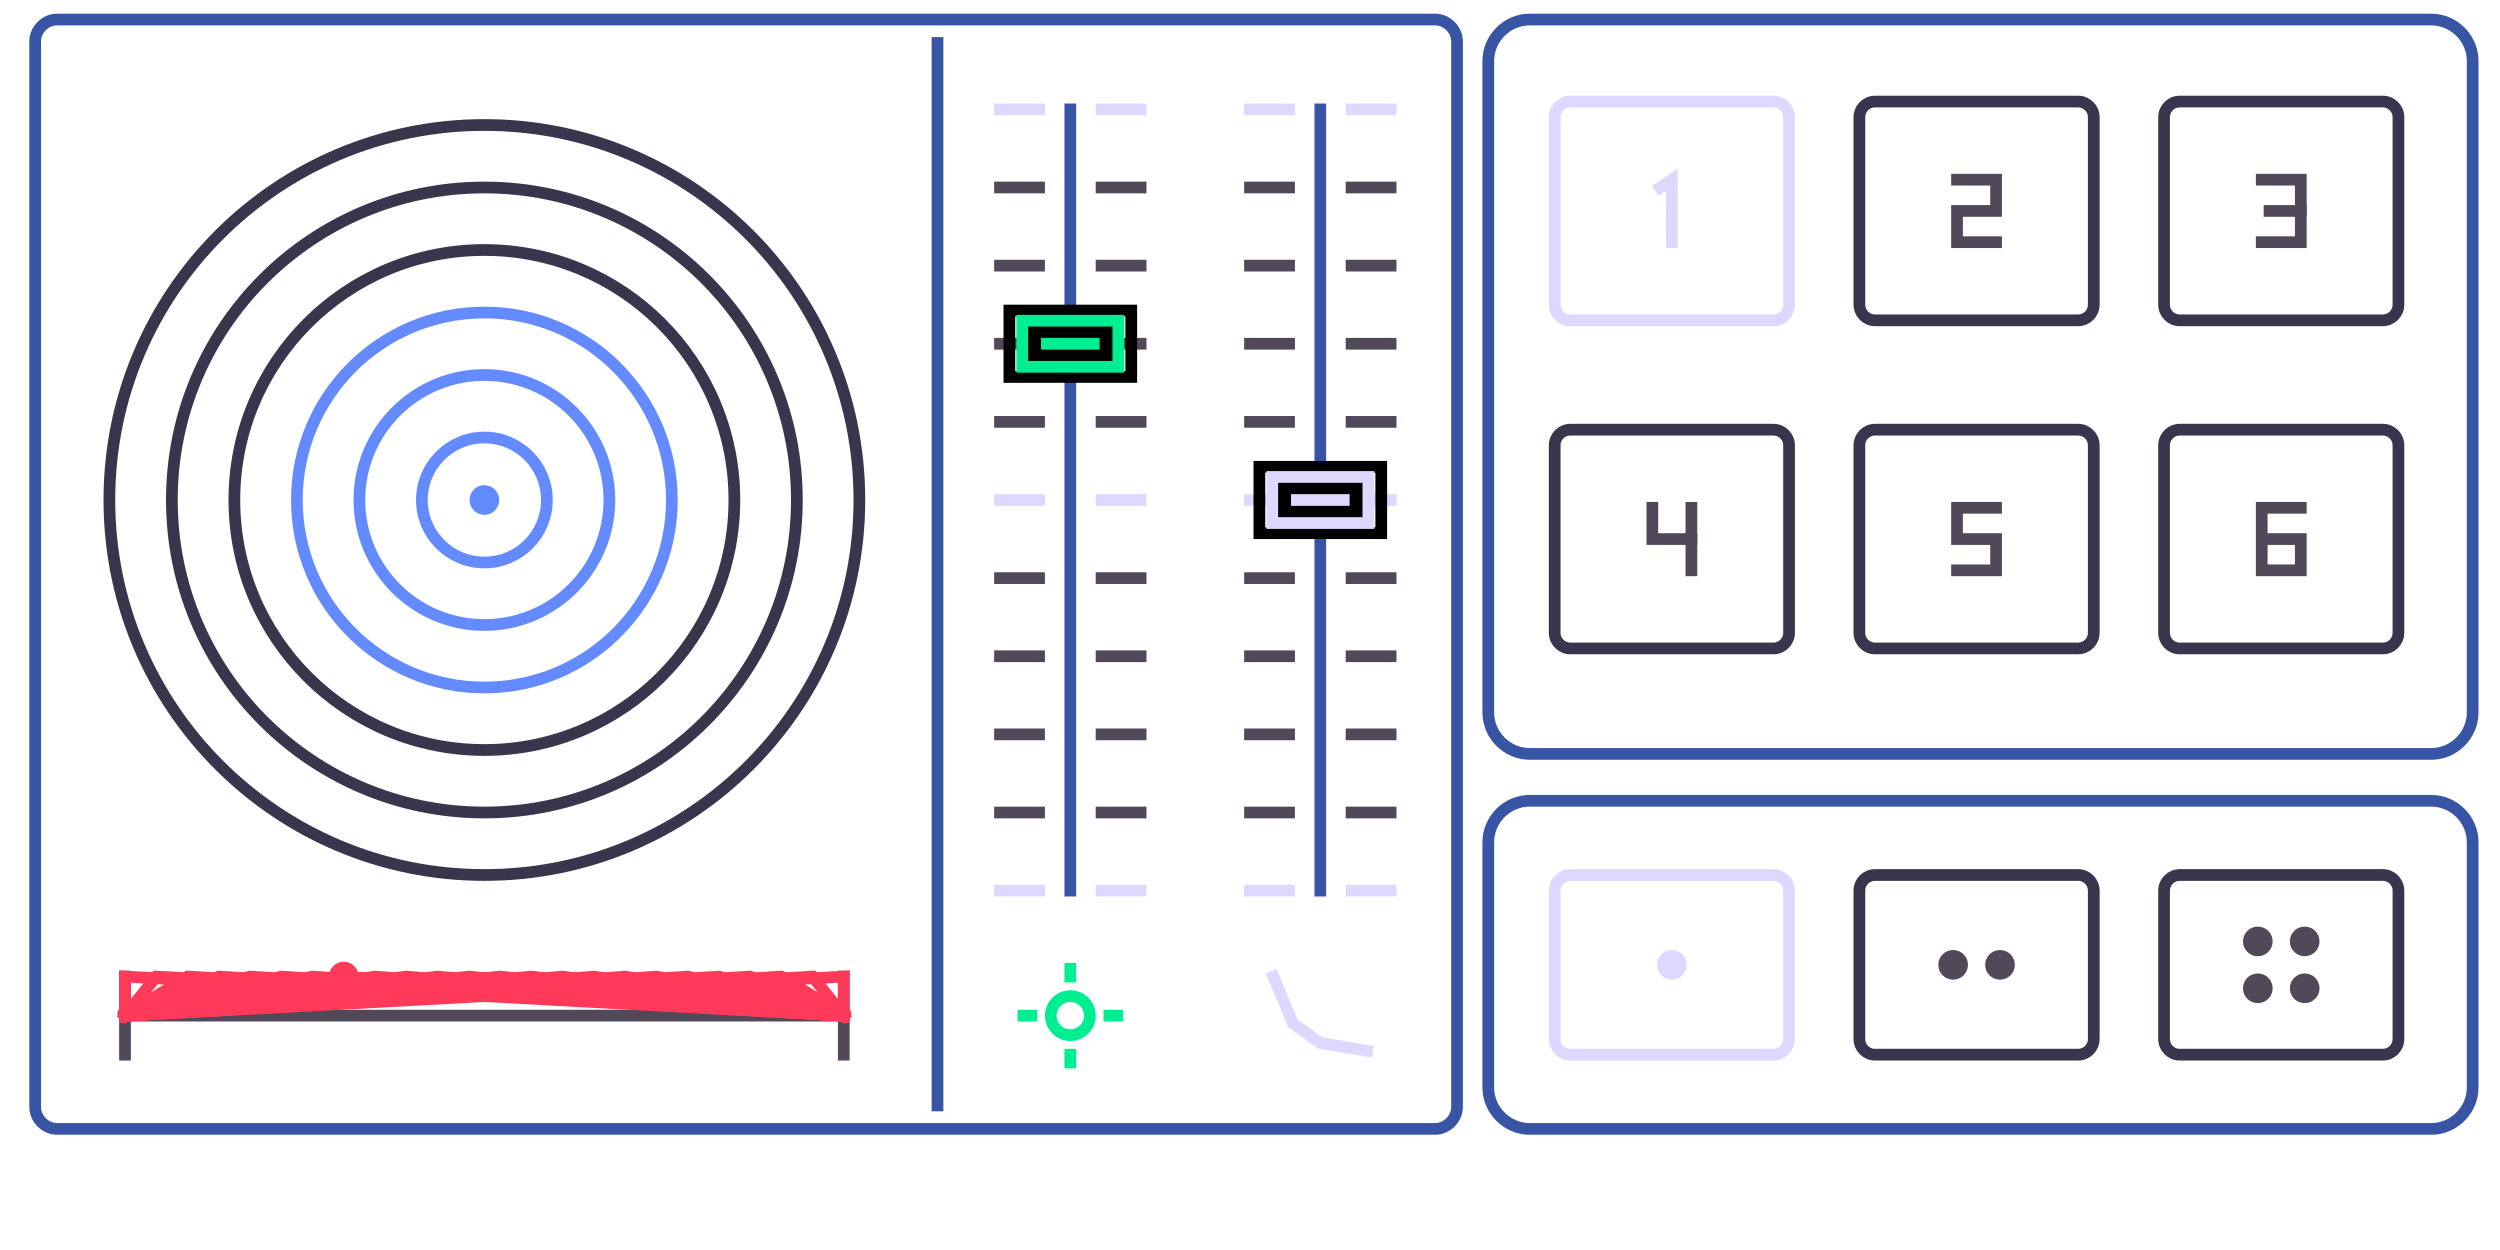
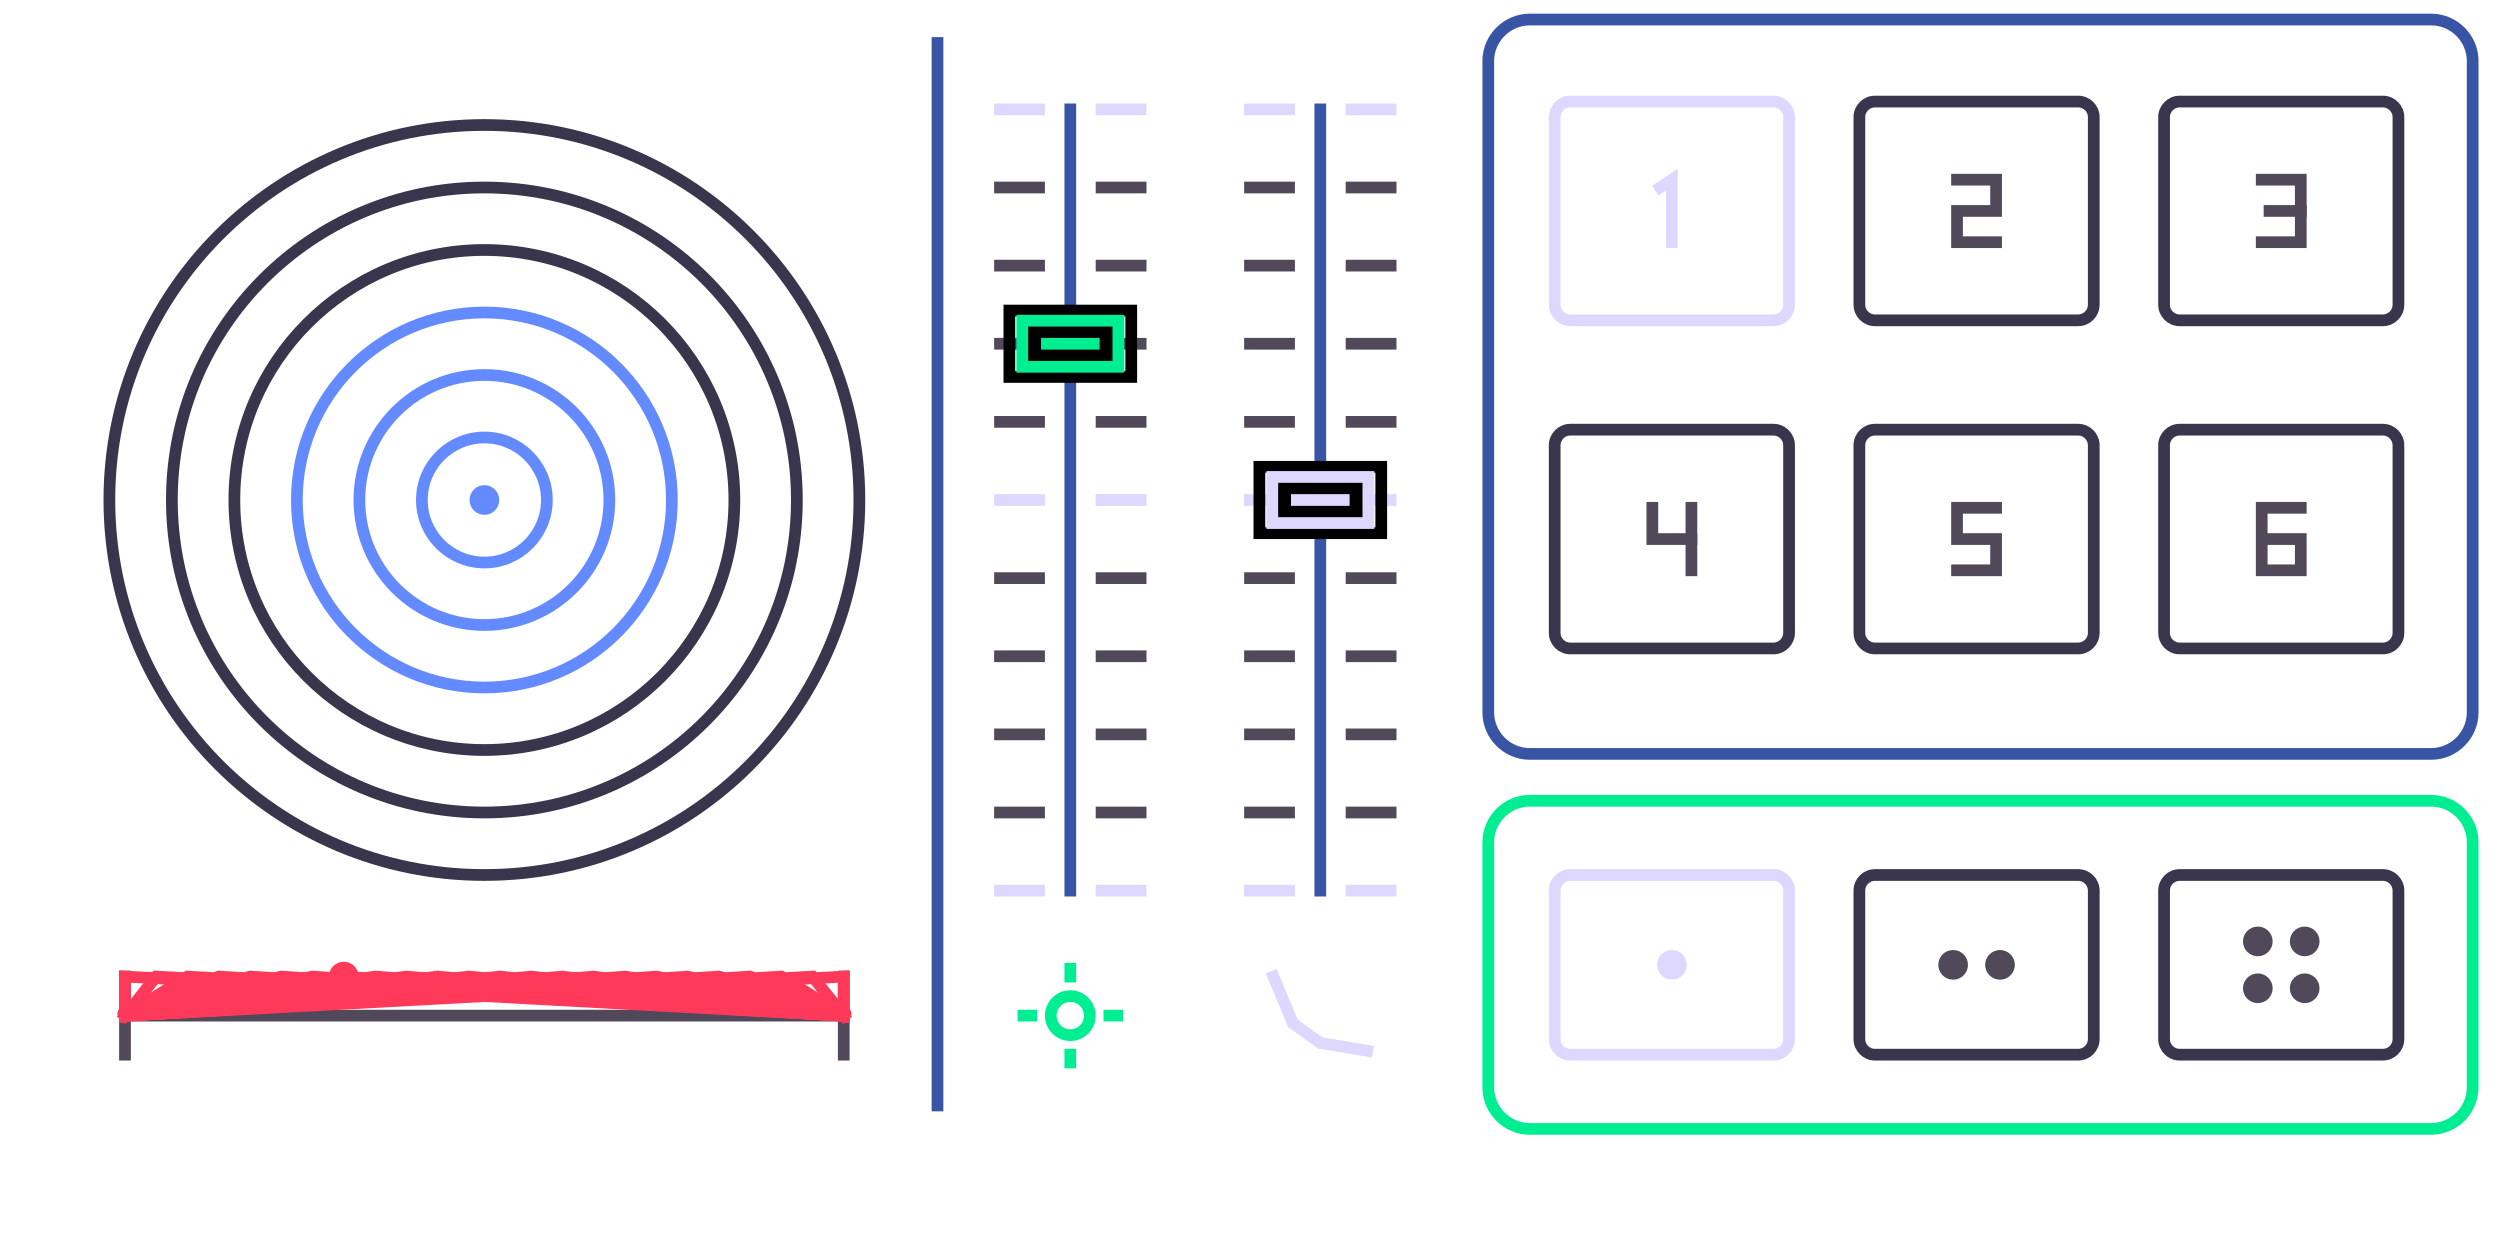
<svg xmlns="http://www.w3.org/2000/svg" version="1.1" id="Layer_1" x="0px" y="0px" width="320px" height="160px" viewBox="0 0 320 160" enable-background="new 0 0 320 160" xml:space="preserve">
  <g id="static">
-     <path fill="none" stroke="#3854A5" stroke-width="1.5" stroke-linecap="square" d="M7.3,2.5h176.4c1.5,0,2.8,1.3,2.8,2.8v136.4c0,1.5-1.3,2.8-2.8,2.8H7.3c-1.5,0-2.8-1.3-2.8-2.8V5.3C4.5,3.8,5.8,2.5,7.3,2.5z" />
    <line fill="none" stroke="#3854A5" stroke-width="1.5" stroke-linecap="square" x1="120" y1="5.5" x2="120" y2="141.5" />
    <path fill="none" stroke="#3854A5" stroke-width="1.5" stroke-linecap="square" d="M316.5,91.2c0,2.9-2.4,5.3-5.3,5.3H195.8c-2.9,0-5.3-2.4-5.3-5.3V7.8c0-2.9,2.4-5.3,5.3-5.3h115.4c2.9,0,5.3,2.4,5.3,5.3V91.2z" />
-     <path fill="none" stroke="#3854A5" stroke-width="1.5" stroke-linecap="square" d="M316.5,139.2c0,2.9-2.4,5.3-5.3,5.3H195.8c-2.9,0-5.3-2.4-5.3-5.3v-31.4c0-2.9,2.4-5.3,5.3-5.3h115.4c2.9,0,5.3,2.4,5.3,5.3V139.2z" />
+     <path fill="none" stroke="#00EE92" stroke-width="1.5" stroke-linecap="square" d="M316.5,139.2c0,2.9-2.4,5.3-5.3,5.3H195.8c-2.9,0-5.3-2.4-5.3-5.3v-31.4c0-2.9,2.4-5.3,5.3-5.3h115.4c2.9,0,5.3,2.4,5.3,5.3V139.2z" />
    <line fill="none" stroke="#514959" stroke-width="1.5" stroke-linecap="square" x1="16" y1="125" x2="16" y2="135" />
    <line fill="none" stroke="#514959" stroke-width="1.5" stroke-linecap="square" x1="108" y1="125" x2="108" y2="135" />
    <line fill="none" stroke="#DED7FF" stroke-width="1.5" stroke-linecap="square" x1="128" y1="14" x2="133" y2="14" />
    <line fill="none" stroke="#DED7FF" stroke-width="1.5" stroke-linecap="square" x1="141" y1="14" x2="146" y2="14" />
    <line fill="none" stroke="#514959" stroke-width="1.5" stroke-linecap="square" x1="128" y1="24" x2="133" y2="24" />
    <line fill="none" stroke="#514959" stroke-width="1.5" stroke-linecap="square" x1="141" y1="24" x2="146" y2="24" />
    <line fill="none" stroke="#514959" stroke-width="1.5" stroke-linecap="square" x1="128" y1="34" x2="133" y2="34" />
    <line fill="none" stroke="#514959" stroke-width="1.5" stroke-linecap="square" x1="141" y1="34" x2="146" y2="34" />
    <line fill="none" stroke="#514959" stroke-width="1.5" stroke-linecap="square" x1="128" y1="44" x2="133" y2="44" />
    <line fill="none" stroke="#514959" stroke-width="1.5" stroke-linecap="square" x1="141" y1="44" x2="146" y2="44" />
    <line fill="none" stroke="#514959" stroke-width="1.5" stroke-linecap="square" x1="128" y1="54" x2="133" y2="54" />
    <line fill="none" stroke="#514959" stroke-width="1.5" stroke-linecap="square" x1="141" y1="54" x2="146" y2="54" />
    <line fill="none" stroke="#DED7FF" stroke-width="1.5" stroke-linecap="square" x1="128" y1="64" x2="133" y2="64" />
    <line fill="none" stroke="#DED7FF" stroke-width="1.5" stroke-linecap="square" x1="141" y1="64" x2="146" y2="64" />
    <line fill="none" stroke="#514959" stroke-width="1.5" stroke-linecap="square" x1="128" y1="74" x2="133" y2="74" />
    <line fill="none" stroke="#514959" stroke-width="1.5" stroke-linecap="square" x1="141" y1="74" x2="146" y2="74" />
    <line fill="none" stroke="#514959" stroke-width="1.5" stroke-linecap="square" x1="128" y1="84" x2="133" y2="84" />
    <line fill="none" stroke="#514959" stroke-width="1.5" stroke-linecap="square" x1="141" y1="84" x2="146" y2="84" />
    <line fill="none" stroke="#514959" stroke-width="1.5" stroke-linecap="square" x1="128" y1="94" x2="133" y2="94" />
    <line fill="none" stroke="#514959" stroke-width="1.5" stroke-linecap="square" x1="141" y1="94" x2="146" y2="94" />
    <line fill="none" stroke="#514959" stroke-width="1.5" stroke-linecap="square" x1="128" y1="104" x2="133" y2="104" />
    <line fill="none" stroke="#514959" stroke-width="1.5" stroke-linecap="square" x1="141" y1="104" x2="146" y2="104" />
    <line fill="none" stroke="#DED7FF" stroke-width="1.5" stroke-linecap="square" x1="128" y1="114" x2="133" y2="114" />
    <line fill="none" stroke="#DED7FF" stroke-width="1.5" stroke-linecap="square" x1="141" y1="114" x2="146" y2="114" />
    <line fill="none" stroke="#3854A5" stroke-width="1.5" stroke-linecap="square" x1="137" y1="14" x2="137" y2="114" />
    <line fill="none" stroke="#DED7FF" stroke-width="1.5" stroke-linecap="square" x1="160" y1="14" x2="165" y2="14" />
    <line fill="none" stroke="#DED7FF" stroke-width="1.5" stroke-linecap="square" x1="173" y1="14" x2="178" y2="14" />
    <line fill="none" stroke="#514959" stroke-width="1.5" stroke-linecap="square" x1="160" y1="24" x2="165" y2="24" />
    <line fill="none" stroke="#514959" stroke-width="1.5" stroke-linecap="square" x1="173" y1="24" x2="178" y2="24" />
    <line fill="none" stroke="#514959" stroke-width="1.5" stroke-linecap="square" x1="160" y1="34" x2="165" y2="34" />
    <line fill="none" stroke="#514959" stroke-width="1.5" stroke-linecap="square" x1="173" y1="34" x2="178" y2="34" />
    <line fill="none" stroke="#514959" stroke-width="1.5" stroke-linecap="square" x1="160" y1="44" x2="165" y2="44" />
    <line fill="none" stroke="#514959" stroke-width="1.5" stroke-linecap="square" x1="173" y1="44" x2="178" y2="44" />
    <line fill="none" stroke="#514959" stroke-width="1.5" stroke-linecap="square" x1="160" y1="54" x2="165" y2="54" />
    <line fill="none" stroke="#514959" stroke-width="1.5" stroke-linecap="square" x1="173" y1="54" x2="178" y2="54" />
    <line fill="none" stroke="#DED7FF" stroke-width="1.5" stroke-linecap="square" x1="160" y1="64" x2="165" y2="64" />
    <line fill="none" stroke="#DED7FF" stroke-width="1.5" stroke-linecap="square" x1="173" y1="64" x2="178" y2="64" />
    <line fill="none" stroke="#514959" stroke-width="1.5" stroke-linecap="square" x1="160" y1="74" x2="165" y2="74" />
    <line fill="none" stroke="#514959" stroke-width="1.5" stroke-linecap="square" x1="173" y1="74" x2="178" y2="74" />
    <line fill="none" stroke="#514959" stroke-width="1.5" stroke-linecap="square" x1="160" y1="84" x2="165" y2="84" />
    <line fill="none" stroke="#514959" stroke-width="1.5" stroke-linecap="square" x1="173" y1="84" x2="178" y2="84" />
    <line fill="none" stroke="#514959" stroke-width="1.5" stroke-linecap="square" x1="160" y1="94" x2="165" y2="94" />
    <line fill="none" stroke="#514959" stroke-width="1.5" stroke-linecap="square" x1="173" y1="94" x2="178" y2="94" />
    <line fill="none" stroke="#514959" stroke-width="1.5" stroke-linecap="square" x1="160" y1="104" x2="165" y2="104" />
    <line fill="none" stroke="#514959" stroke-width="1.5" stroke-linecap="square" x1="173" y1="104" x2="178" y2="104" />
    <line fill="none" stroke="#DED7FF" stroke-width="1.5" stroke-linecap="square" x1="160" y1="114" x2="165" y2="114" />
    <line fill="none" stroke="#DED7FF" stroke-width="1.5" stroke-linecap="square" x1="173" y1="114" x2="178" y2="114" />
    <line fill="none" stroke="#3854A5" stroke-width="1.5" stroke-linecap="square" x1="169" y1="14" x2="169" y2="114" />
    <circle fill="none" stroke="#00EE92" stroke-width="1.5" stroke-linecap="square" cx="137" cy="130" r="2.5" />
    <line fill="none" stroke="#00EE92" stroke-width="1.5" stroke-linecap="square" x1="137" y1="124" x2="137" y2="125" />
    <line fill="none" stroke="#00EE92" stroke-width="1.5" stroke-linecap="square" x1="137" y1="135" x2="137" y2="136" />
    <line fill="none" stroke="#00EE92" stroke-width="1.5" stroke-linecap="square" x1="131" y1="130" x2="132" y2="130" />
    <line fill="none" stroke="#00EE92" stroke-width="1.5" stroke-linecap="square" x1="142" y1="130" x2="143" y2="130" />
    <polyline fill="none" stroke="#DED7FF" stroke-width="1.5" stroke-linecap="square" points="163,125 165.5,131 169,133.5 175,134.5" />
  </g>
  <g id="structure">
    <ellipse id="ring0" fill="none" stroke="#638BFF" stroke-width="1.5" stroke-linecap="square" cx="62" cy="64" rx="8" ry="8" />
    <ellipse id="ring1" fill="none" stroke="#638BFF" stroke-width="1.5" stroke-linecap="square" cx="62" cy="64" rx="16" ry="16" />
    <ellipse id="ring2" fill="none" stroke="#638BFF" stroke-width="1.5" stroke-linecap="square" cx="62" cy="64" rx="24" ry="24" />
    <ellipse id="ring3" fill="none" stroke="#38354D" stroke-width="1.5" stroke-linecap="square" cx="62" cy="64" rx="32" ry="32" />
    <ellipse id="ring4" fill="none" stroke="#38354D" stroke-width="1.5" stroke-linecap="square" cx="62" cy="64" rx="40" ry="40" />
    <ellipse id="ring5" fill="none" stroke="#38354D" stroke-width="1.5" stroke-linecap="square" cx="62" cy="64" rx="48" ry="48" />
    <circle id="core" fill="#638BFF" stroke="#638BFF" cx="62" cy="64" r="1.4" />
  </g>
  <line id="string" fill="none" stroke="#514959" stroke-width="1.5" stroke-linecap="square" x1="16" y1="130" x2="108" y2="130" />
  <g id="position">
    <g id="pluck">
      <polyline id="pluck0" fill="none" stroke="#FF395A" stroke-width="1.5" stroke-linecap="square" points="16,130 16,125 108,130" />
      <polyline id="pluck1" fill="none" stroke="#FF395A" stroke-width="1.5" stroke-linecap="square" points="16,130 20,125 108,130" />
      <polyline id="pluck2" fill="none" stroke="#FF395A" stroke-width="1.5" stroke-linecap="square" points="16,130 24,125 108,130" />
      <polyline id="pluck3" fill="none" stroke="#FF395A" stroke-width="1.5" stroke-linecap="square" points="16,130 28,125 108,130" />
      <polyline id="pluck4" fill="none" stroke="#FF395A" stroke-width="1.5" stroke-linecap="square" points="16,130 32,125 108,130" />
      <polyline id="pluck5" fill="none" stroke="#FF395A" stroke-width="1.5" stroke-linecap="square" points="16,130 36,125 108,130" />
      <polyline id="pluck6" fill="none" stroke="#FF395A" stroke-width="1.5" stroke-linecap="square" points="16,130 40,125 108,130" />
      <polyline id="pluck7" fill="none" stroke="#FF395A" stroke-width="1.5" stroke-linecap="square" points="16,130 44,125 108,130" />
      <polyline id="pluck8" fill="none" stroke="#FF395A" stroke-width="1.5" stroke-linecap="square" points="16,130 48,125 108,130" />
      <polyline id="pluck9" fill="none" stroke="#FF395A" stroke-width="1.5" stroke-linecap="square" points="16,130 52,125 108,130" />
      <polyline id="pluck10" fill="none" stroke="#FF395A" stroke-width="1.5" stroke-linecap="square" points="16,130 56,125 108,130" />
      <polyline id="pluck11" fill="none" stroke="#FF395A" stroke-width="1.5" stroke-linecap="square" points="16,130 60,125 108,130" />
      <polyline id="pluck12" fill="none" stroke="#FF395A" stroke-width="1.5" stroke-linecap="square" points="16,130 64,125 108,130" />
      <polyline id="pluck13" fill="none" stroke="#FF395A" stroke-width="1.5" stroke-linecap="square" points="16,130 68,125 108,130" />
      <polyline id="pluck14" fill="none" stroke="#FF395A" stroke-width="1.5" stroke-linecap="square" points="16,130 72,125 108,130" />
      <polyline id="pluck15" fill="none" stroke="#FF395A" stroke-width="1.5" stroke-linecap="square" points="16,130 76,125 108,130" />
      <polyline id="pluck16" fill="none" stroke="#FF395A" stroke-width="1.5" stroke-linecap="square" points="16,130 80,125 108,130" />
      <polyline id="pluck17" fill="none" stroke="#FF395A" stroke-width="1.5" stroke-linecap="square" points="16,130 84,125 108,130" />
      <polyline id="pluck18" fill="none" stroke="#FF395A" stroke-width="1.5" stroke-linecap="square" points="16,130 88,125 108,130" />
      <polyline id="pluck19" fill="none" stroke="#FF395A" stroke-width="1.5" stroke-linecap="square" points="16,130 92,125 108,130" />
      <polyline id="pluck20" fill="none" stroke="#FF395A" stroke-width="1.5" stroke-linecap="square" points="16,130 96,125 108,130" />
      <polyline id="pluck21" fill="none" stroke="#FF395A" stroke-width="1.5" stroke-linecap="square" points="16,130 100,125 108,130" />
      <polyline id="pluck22" fill="none" stroke="#FF395A" stroke-width="1.5" stroke-linecap="square" points="16,130 104,125 108,130" />
      <polyline id="pluck23" fill="none" stroke="#FF395A" stroke-width="1.5" stroke-linecap="square" points="16,130 108,125 108,130" />
    </g>
    <circle id="posdot" fill="#FF395A" stroke="#FF395A" cx="44" cy="125" r="1.4" />
  </g>
  <g id="brightness">
    <rect fill="none" stroke="#010101" stroke-width="1.5" stroke-linecap="square" x="129.2" y="39.75" width="15.6" height="8.5" />
    <rect fill="#010101" stroke="#00EE92" stroke-width="1.5" stroke-linecap="square" x="130.85" y="41.05" width="12.3" height="5.9" />
    <line fill="none" stroke="#00EE92" stroke-width="1.5" stroke-linecap="square" x1="134" y1="44" x2="140" y2="44" />
  </g>
  <g id="damping">
    <rect fill="none" stroke="#010101" stroke-width="1.5" stroke-linecap="square" x="161.2" y="59.75" width="15.6" height="8.5" />
    <rect fill="#010101" stroke="#DED7FF" stroke-width="1.5" stroke-linecap="square" x="162.85" y="61.05" width="12.3" height="5.9" />
    <line fill="none" stroke="#DED7FF" stroke-width="1.5" stroke-linecap="square" x1="166" y1="64" x2="172" y2="64" />
  </g>
  <g id="model0">
    <rect id="model0box" fill="none" stroke="#DED7FF" stroke-width="1.5" stroke-linecap="square" x="199" y="13" width="30" height="28" rx="2" ry="2" />
    <g id="model0num">
      <polyline fill="none" stroke="#DED7FF" stroke-width="1.5" stroke-linecap="square" points="212.5,24 214,23 214,31" />
    </g>
  </g>
  <g id="model1">
    <rect id="model1box" fill="none" stroke="#38354D" stroke-width="1.5" stroke-linecap="square" x="238" y="13" width="30" height="28" rx="2" ry="2" />
    <g id="model1num">
      <polyline fill="none" stroke="#514959" stroke-width="1.5" stroke-linecap="square" points="250.5,23 255.5,23 255.5,27 250.5,27 250.5,31 255.5,31" />
    </g>
  </g>
  <g id="model2">
    <rect id="model2box" fill="none" stroke="#38354D" stroke-width="1.5" stroke-linecap="square" x="277" y="13" width="30" height="28" rx="2" ry="2" />
    <g id="model2num">
      <polyline fill="none" stroke="#514959" stroke-width="1.5" stroke-linecap="square" points="289.5,23 294.5,23 294.5,31 289.5,31" />
      <line fill="none" stroke="#514959" stroke-width="1.5" stroke-linecap="square" x1="290.5" y1="27" x2="294.5" y2="27" />
    </g>
  </g>
  <g id="model3">
    <rect id="model3box" fill="none" stroke="#38354D" stroke-width="1.5" stroke-linecap="square" x="199" y="55" width="30" height="28" rx="2" ry="2" />
    <g id="model3num">
      <polyline fill="none" stroke="#514959" stroke-width="1.5" stroke-linecap="square" points="211.5,65 211.5,69 216.5,69" />
      <line fill="none" stroke="#514959" stroke-width="1.5" stroke-linecap="square" x1="216.5" y1="65" x2="216.5" y2="73" />
    </g>
  </g>
  <g id="model4">
    <rect id="model4box" fill="none" stroke="#38354D" stroke-width="1.5" stroke-linecap="square" x="238" y="55" width="30" height="28" rx="2" ry="2" />
    <g id="model4num">
      <polyline fill="none" stroke="#514959" stroke-width="1.5" stroke-linecap="square" points="255.5,65 250.5,65 250.5,69 255.5,69 255.5,73 250.5,73" />
    </g>
  </g>
  <g id="model5">
    <rect id="model5box" fill="none" stroke="#38354D" stroke-width="1.5" stroke-linecap="square" x="277" y="55" width="30" height="28" rx="2" ry="2" />
    <g id="model5num">
      <polyline fill="none" stroke="#514959" stroke-width="1.5" stroke-linecap="square" points="294.5,65 289.5,65 289.5,73 294.5,73 294.5,69 289.5,69" />
    </g>
  </g>
  <g id="poly0">
    <rect id="poly0box" fill="none" stroke="#DED7FF" stroke-width="1.5" stroke-linecap="square" x="199" y="112" width="30" height="23" rx="2" ry="2" />
    <g id="poly0dots">
      <circle fill="#DED7FF" stroke="#DED7FF" cx="214" cy="123.5" r="1.4" />
    </g>
  </g>
  <g id="poly1">
    <rect id="poly1box" fill="none" stroke="#38354D" stroke-width="1.5" stroke-linecap="square" x="238" y="112" width="30" height="23" rx="2" ry="2" />
    <g id="poly1dots">
      <circle fill="#514959" stroke="#514959" cx="250" cy="123.5" r="1.4" />
      <circle fill="#514959" stroke="#514959" cx="256" cy="123.5" r="1.4" />
    </g>
  </g>
  <g id="poly2">
    <rect id="poly2box" fill="none" stroke="#38354D" stroke-width="1.5" stroke-linecap="square" x="277" y="112" width="30" height="23" rx="2" ry="2" />
    <g id="poly2dots">
      <circle fill="#514959" stroke="#514959" cx="289" cy="120.5" r="1.4" />
      <circle fill="#514959" stroke="#514959" cx="295" cy="120.5" r="1.4" />
      <circle fill="#514959" stroke="#514959" cx="289" cy="126.5" r="1.4" />
      <circle fill="#514959" stroke="#514959" cx="295" cy="126.5" r="1.4" />
    </g>
  </g>
</svg>
